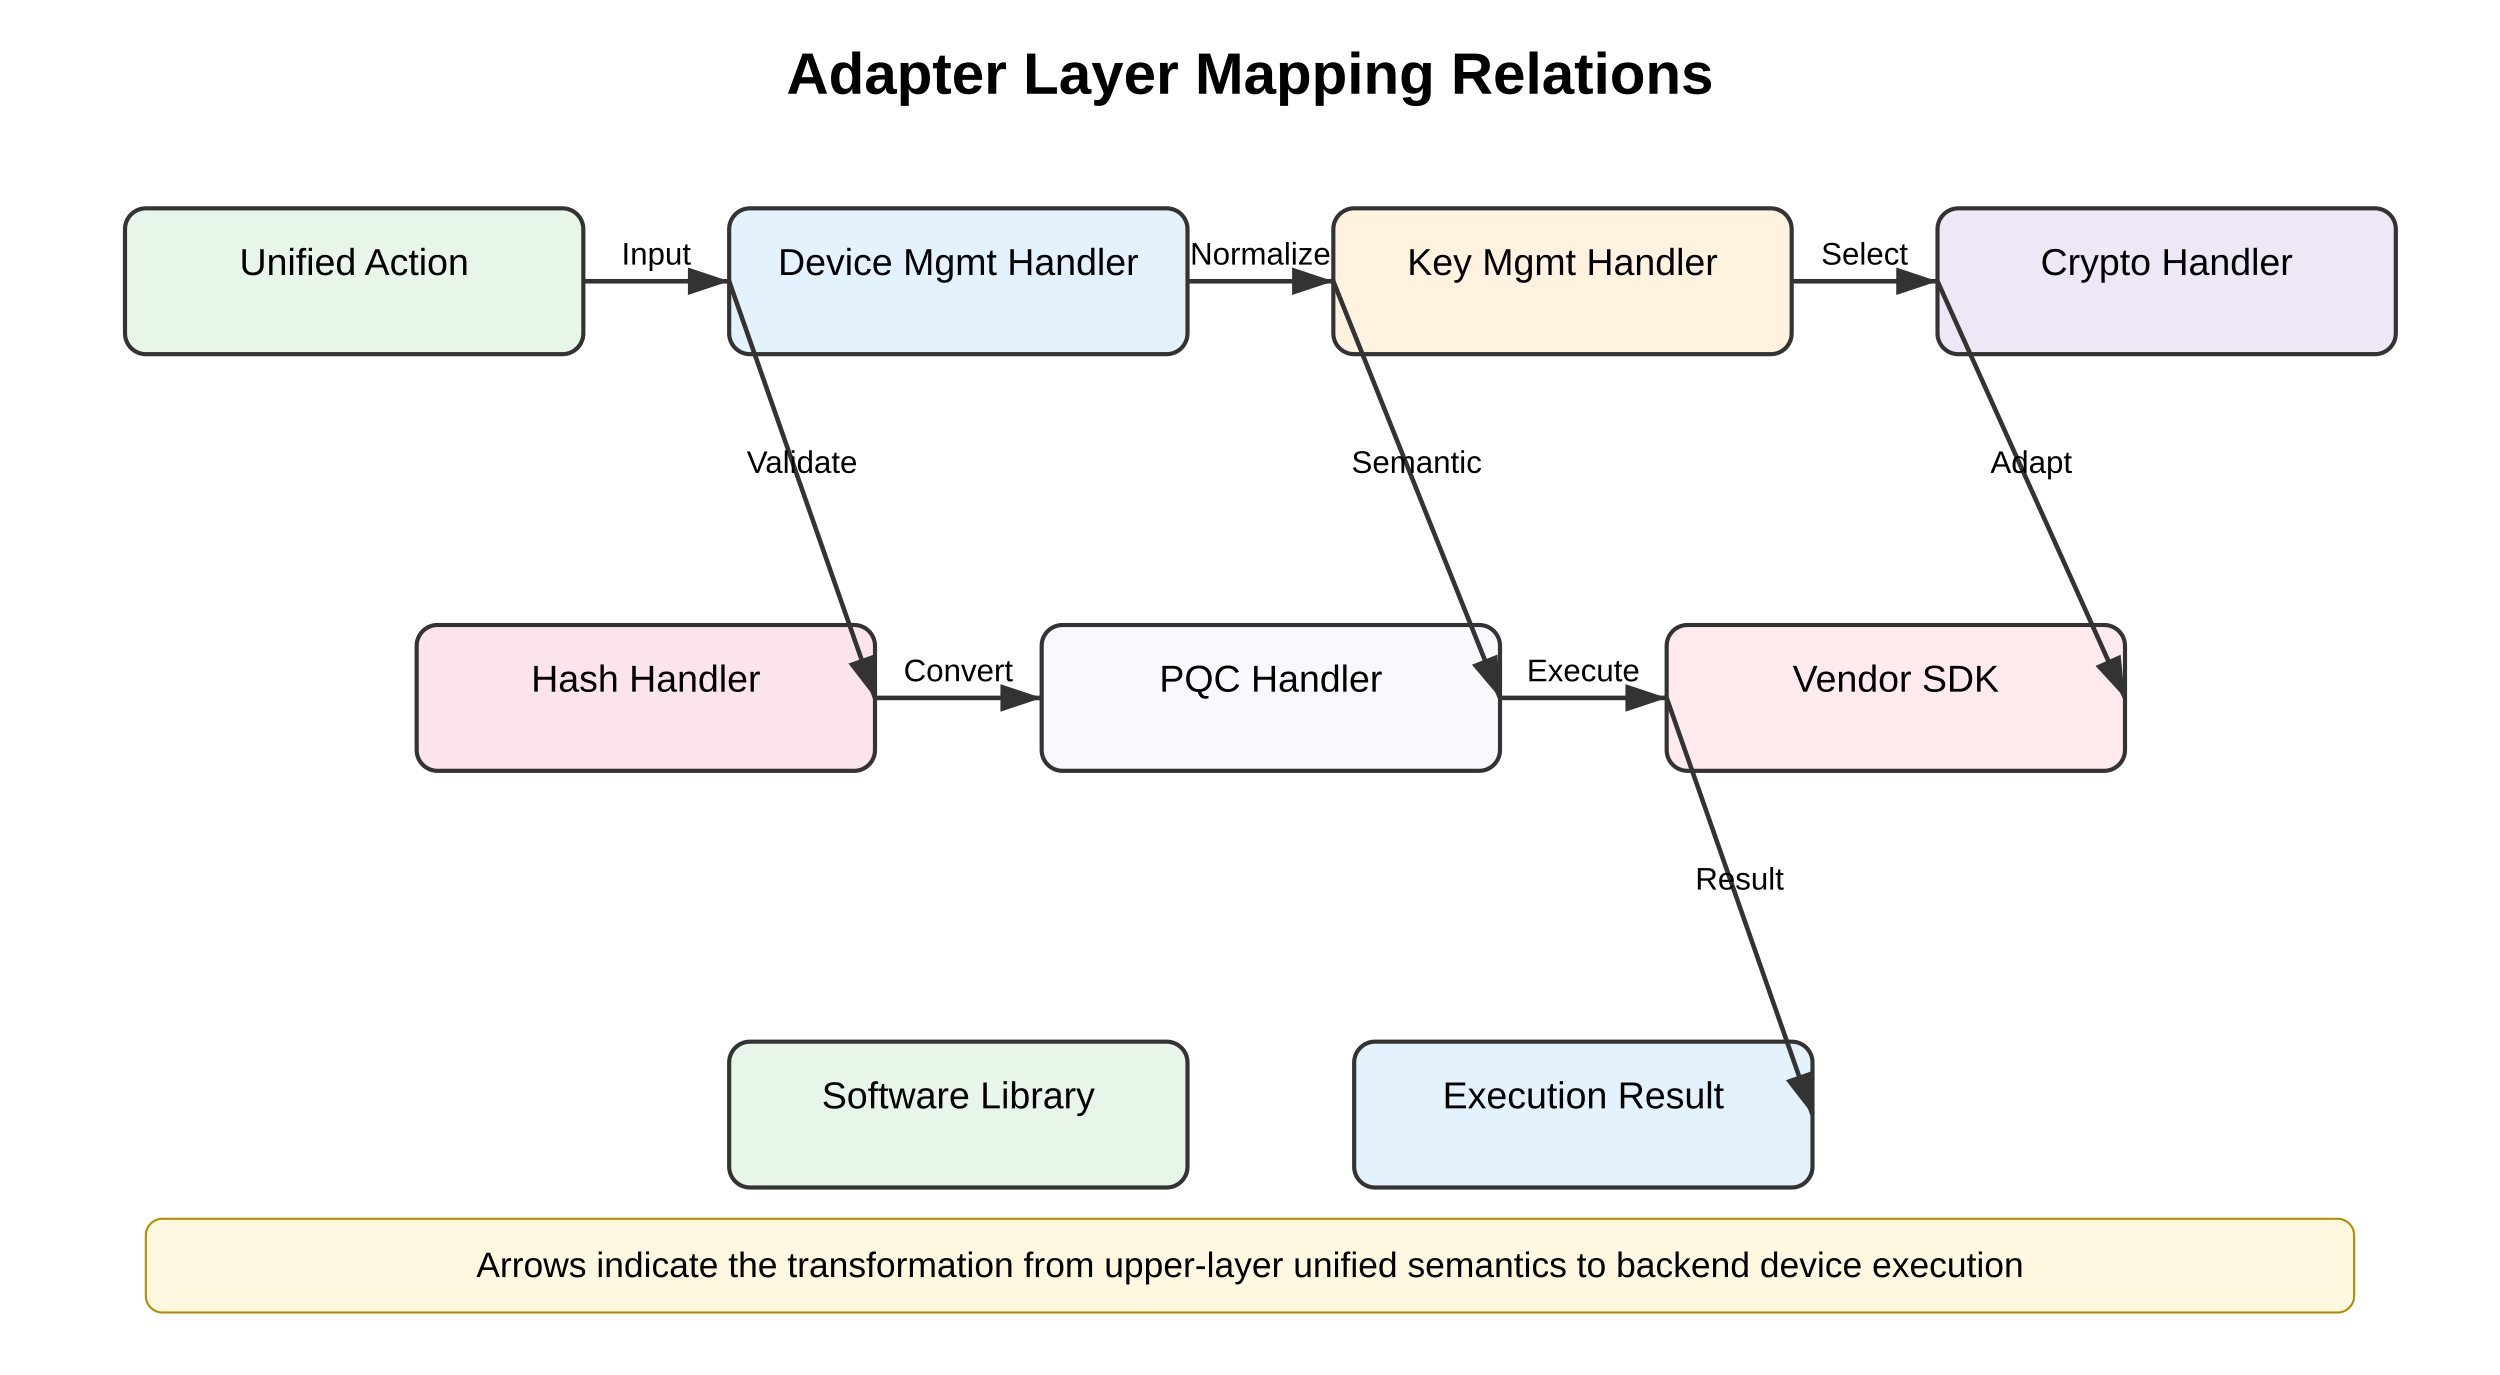
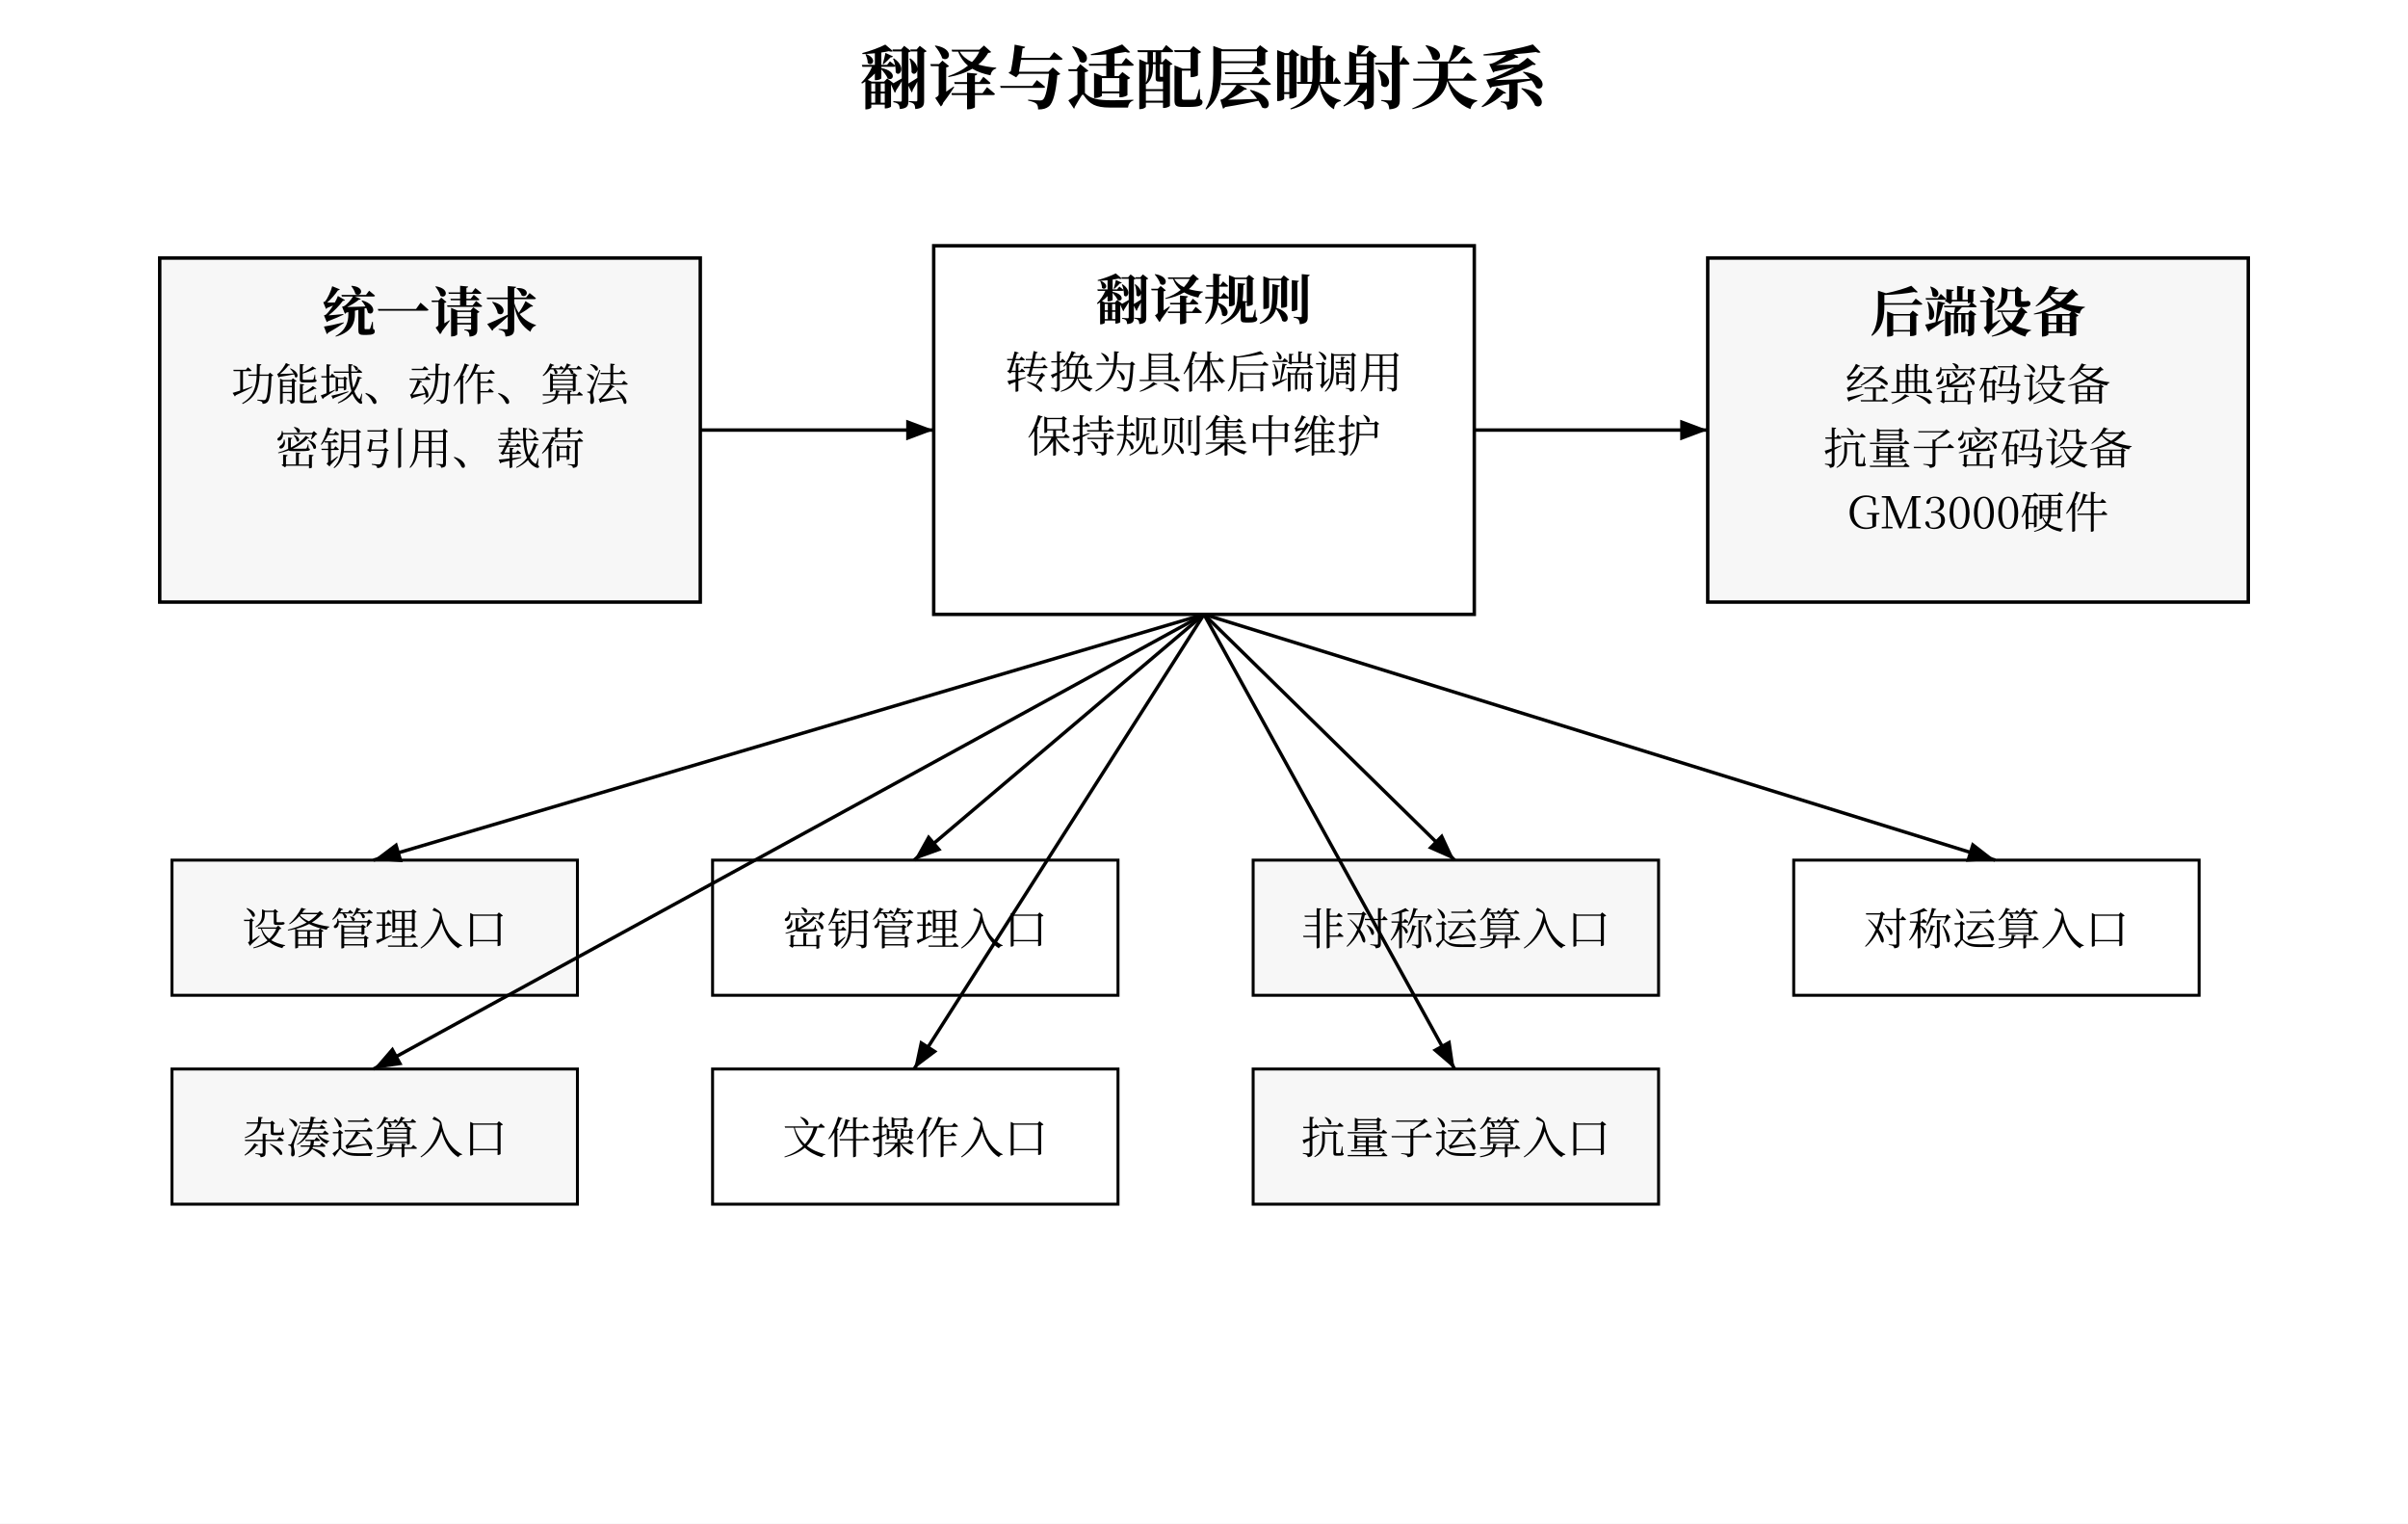
- <svg xmlns="http://www.w3.org/2000/svg" width="1200" height="660" viewBox="0 0 1200 660">
+ <svg xmlns="http://www.w3.org/2000/svg" width="980" height="620" viewBox="0 0 980 620">
  <defs>
-     <marker id="arrow" markerWidth="10" markerHeight="10" refX="9" refY="3" orient="auto">
-       <path d="M0,0 L0,6 L9,3 z" fill="#333" />
+     <marker id="arrow" markerWidth="10" markerHeight="10" refX="8" refY="3" orient="auto" markerUnits="strokeWidth">
+       <path d="M0,0 L0,6 L8,3 z" fill="#000000" />
    </marker>
  </defs>
-   <rect width="100%" height="100%" fill="white" />
-   <text x="600" y="45" text-anchor="middle" font-family="Microsoft YaHei, SimSun, Arial" font-size="28" font-weight="bold">Adapter Layer Mapping Relations</text>
-   <rect x="60" y="100" width="220" height="70" rx="10" fill="#e8f5e9" stroke="#333" stroke-width="2" />
-   <text x="170.0" y="132" text-anchor="middle" font-family="Microsoft YaHei, SimSun, Arial" font-size="18">Unified Action</text>
-   <rect x="350" y="100" width="220" height="70" rx="10" fill="#e3f2fd" stroke="#333" stroke-width="2" />
-   <text x="460.0" y="132" text-anchor="middle" font-family="Microsoft YaHei, SimSun, Arial" font-size="18">Device Mgmt Handler</text>
-   <rect x="640" y="100" width="220" height="70" rx="10" fill="#fff3e0" stroke="#333" stroke-width="2" />
-   <text x="750.0" y="132" text-anchor="middle" font-family="Microsoft YaHei, SimSun, Arial" font-size="18">Key Mgmt Handler</text>
-   <rect x="930" y="100" width="220" height="70" rx="10" fill="#ede7f6" stroke="#333" stroke-width="2" />
-   <text x="1040.0" y="132" text-anchor="middle" font-family="Microsoft YaHei, SimSun, Arial" font-size="18">Crypto Handler</text>
-   <rect x="200" y="300" width="220" height="70" rx="10" fill="#fce4ec" stroke="#333" stroke-width="2" />
-   <text x="310.0" y="332" text-anchor="middle" font-family="Microsoft YaHei, SimSun, Arial" font-size="18">Hash Handler</text>
-   <rect x="500" y="300" width="220" height="70" rx="10" fill="#f7f9fc" stroke="#333" stroke-width="2" />
-   <text x="610.0" y="332" text-anchor="middle" font-family="Microsoft YaHei, SimSun, Arial" font-size="18">PQC Handler</text>
-   <rect x="800" y="300" width="220" height="70" rx="10" fill="#ffebee" stroke="#333" stroke-width="2" />
-   <text x="910.0" y="332" text-anchor="middle" font-family="Microsoft YaHei, SimSun, Arial" font-size="18">Vendor SDK</text>
-   <rect x="350" y="500" width="220" height="70" rx="10" fill="#e8f5e9" stroke="#333" stroke-width="2" />
-   <text x="460.0" y="532" text-anchor="middle" font-family="Microsoft YaHei, SimSun, Arial" font-size="18">Software Library</text>
-   <rect x="650" y="500" width="220" height="70" rx="10" fill="#e3f2fd" stroke="#333" stroke-width="2" />
-   <text x="760.0" y="532" text-anchor="middle" font-family="Microsoft YaHei, SimSun, Arial" font-size="18">Execution Result</text>
-   <line x1="280" y1="135.0" x2="350" y2="135.0" stroke="#333" stroke-width="2.2" marker-end="url(#arrow)" />
-   <text x="315.0" y="127.0" text-anchor="middle" font-family="Microsoft YaHei, SimSun, Arial" font-size="15">Input</text>
-   <line x1="570" y1="135.0" x2="640" y2="135.0" stroke="#333" stroke-width="2.2" marker-end="url(#arrow)" />
-   <text x="605.0" y="127.0" text-anchor="middle" font-family="Microsoft YaHei, SimSun, Arial" font-size="15">Normalize</text>
-   <line x1="860" y1="135.0" x2="930" y2="135.0" stroke="#333" stroke-width="2.2" marker-end="url(#arrow)" />
-   <text x="895.0" y="127.0" text-anchor="middle" font-family="Microsoft YaHei, SimSun, Arial" font-size="15">Select</text>
-   <line x1="350" y1="135.0" x2="420" y2="335.0" stroke="#333" stroke-width="2.2" marker-end="url(#arrow)" />
-   <text x="385.0" y="227.0" text-anchor="middle" font-family="Microsoft YaHei, SimSun, Arial" font-size="15">Validate</text>
-   <line x1="420" y1="335.0" x2="500" y2="335.0" stroke="#333" stroke-width="2.2" marker-end="url(#arrow)" />
-   <text x="460.0" y="327.0" text-anchor="middle" font-family="Microsoft YaHei, SimSun, Arial" font-size="15">Convert</text>
-   <line x1="720" y1="335.0" x2="800" y2="335.0" stroke="#333" stroke-width="2.2" marker-end="url(#arrow)" />
-   <text x="760.0" y="327.0" text-anchor="middle" font-family="Microsoft YaHei, SimSun, Arial" font-size="15">Execute</text>
-   <line x1="800" y1="335.0" x2="870" y2="535.0" stroke="#333" stroke-width="2.2" marker-end="url(#arrow)" />
-   <text x="835.0" y="427.0" text-anchor="middle" font-family="Microsoft YaHei, SimSun, Arial" font-size="15">Result</text>
-   <line x1="640" y1="135.0" x2="720" y2="335.0" stroke="#333" stroke-width="2.2" marker-end="url(#arrow)" />
-   <text x="680.0" y="227.0" text-anchor="middle" font-family="Microsoft YaHei, SimSun, Arial" font-size="15">Semantic</text>
-   <line x1="930" y1="135.0" x2="1020" y2="335.0" stroke="#333" stroke-width="2.2" marker-end="url(#arrow)" />
-   <text x="975.0" y="227.0" text-anchor="middle" font-family="Microsoft YaHei, SimSun, Arial" font-size="15">Adapt</text>
-   <rect x="70" y="585" width="1060" height="45" rx="8" fill="#fff8e1" stroke="#b08d00" />
-   <text x="600" y="613" text-anchor="middle" font-family="Microsoft YaHei, SimSun, Arial" font-size="17">Arrows indicate the transformation from upper-layer unified semantics to backend device execution</text>
+   <rect x="0" y="0" width="980" height="620" fill="#ffffff" />
+   <text x="490" y="42" font-family="SimSun, Songti SC, Noto Serif CJK SC, Microsoft YaHei, Arial, sans-serif" font-size="28" font-weight="bold" text-anchor="middle" fill="#000000">翻译与适配层映射关系</text>
+   <rect x="65" y="105" width="220" height="140" fill="#f7f7f7" stroke="#000000" stroke-width="1.4" />
+   <text x="175.0" y="135" font-family="SimSun, Songti SC, Noto Serif CJK SC, Microsoft YaHei, Arial, sans-serif" font-size="22" font-weight="bold" text-anchor="middle" fill="#000000">统一请求</text>
+   <text x="175.0" y="163" font-family="SimSun, Songti SC, Noto Serif CJK SC, Microsoft YaHei, Arial, sans-serif" font-size="18" font-weight="normal" text-anchor="middle" fill="#000000">功能域、动作、算法</text>
+   <text x="175.0" y="189" font-family="SimSun, Songti SC, Noto Serif CJK SC, Microsoft YaHei, Arial, sans-serif" font-size="18" font-weight="normal" text-anchor="middle" fill="#000000">密钥引用、载荷</text>
+   <rect x="380" y="100" width="220" height="150" fill="#ffffff" stroke="#000000" stroke-width="1.4" />
+   <text x="490.0" y="130" font-family="SimSun, Songti SC, Noto Serif CJK SC, Microsoft YaHei, Arial, sans-serif" font-size="22" font-weight="bold" text-anchor="middle" fill="#000000">翻译规则</text>
+   <text x="490.0" y="158" font-family="SimSun, Songti SC, Noto Serif CJK SC, Microsoft YaHei, Arial, sans-serif" font-size="18" font-weight="normal" text-anchor="middle" fill="#000000">转换为具体后端调用</text>
+   <text x="490.0" y="184" font-family="SimSun, Songti SC, Noto Serif CJK SC, Microsoft YaHei, Arial, sans-serif" font-size="18" font-weight="normal" text-anchor="middle" fill="#000000">保持规则集中维护</text>
+   <rect x="695" y="105" width="220" height="140" fill="#f7f7f7" stroke="#000000" stroke-width="1.4" />
+   <text x="805.0" y="135" font-family="SimSun, Songti SC, Noto Serif CJK SC, Microsoft YaHei, Arial, sans-serif" font-size="22" font-weight="bold" text-anchor="middle" fill="#000000">后端设备</text>
+   <text x="805.0" y="163" font-family="SimSun, Songti SC, Noto Serif CJK SC, Microsoft YaHei, Arial, sans-serif" font-size="18" font-weight="normal" text-anchor="middle" fill="#000000">经典密码设备</text>
+   <text x="805.0" y="189" font-family="SimSun, Songti SC, Noto Serif CJK SC, Microsoft YaHei, Arial, sans-serif" font-size="18" font-weight="normal" text-anchor="middle" fill="#000000">抗量子密码设备</text>
+   <text x="805.0" y="215" font-family="SimSun, Songti SC, Noto Serif CJK SC, Microsoft YaHei, Arial, sans-serif" font-size="18" font-weight="normal" text-anchor="middle" fill="#000000">GM3000硬件</text>
+   <line x1="285" y1="175" x2="380" y2="175" stroke="#000000" stroke-width="1.4" marker-end="url(#arrow)" />
+   <line x1="600" y1="175" x2="695" y2="175" stroke="#000000" stroke-width="1.4" marker-end="url(#arrow)" />
+   <rect x="70" y="350" width="165" height="55" fill="#f7f7f7" stroke="#000000" stroke-width="1.2" />
+   <text x="152.5" y="384.5" font-family="SimSun, Songti SC, Noto Serif CJK SC, Microsoft YaHei, Arial, sans-serif" font-size="18" font-weight="normal" text-anchor="middle" fill="#000000">设备管理入口</text>
+   <line x1="490" y1="250" x2="152" y2="350" stroke="#000000" stroke-width="1.4" marker-end="url(#arrow)" />
+   <rect x="290" y="350" width="165" height="55" fill="#ffffff" stroke="#000000" stroke-width="1.2" />
+   <text x="372.5" y="384.5" font-family="SimSun, Songti SC, Noto Serif CJK SC, Microsoft YaHei, Arial, sans-serif" font-size="18" font-weight="normal" text-anchor="middle" fill="#000000">密钥管理入口</text>
+   <line x1="490" y1="250" x2="372" y2="350" stroke="#000000" stroke-width="1.4" marker-end="url(#arrow)" />
+   <rect x="510" y="350" width="165" height="55" fill="#f7f7f7" stroke="#000000" stroke-width="1.2" />
+   <text x="592.5" y="384.5" font-family="SimSun, Songti SC, Noto Serif CJK SC, Microsoft YaHei, Arial, sans-serif" font-size="18" font-weight="normal" text-anchor="middle" fill="#000000">非对称运算入口</text>
+   <line x1="490" y1="250" x2="592" y2="350" stroke="#000000" stroke-width="1.4" marker-end="url(#arrow)" />
+   <rect x="730" y="350" width="165" height="55" fill="#ffffff" stroke="#000000" stroke-width="1.2" />
+   <text x="812.5" y="384.5" font-family="SimSun, Songti SC, Noto Serif CJK SC, Microsoft YaHei, Arial, sans-serif" font-size="18" font-weight="normal" text-anchor="middle" fill="#000000">对称运算入口</text>
+   <line x1="490" y1="250" x2="812" y2="350" stroke="#000000" stroke-width="1.4" marker-end="url(#arrow)" />
+   <rect x="70" y="435" width="165" height="55" fill="#f7f7f7" stroke="#000000" stroke-width="1.2" />
+   <text x="152.5" y="469.5" font-family="SimSun, Songti SC, Noto Serif CJK SC, Microsoft YaHei, Arial, sans-serif" font-size="18" font-weight="normal" text-anchor="middle" fill="#000000">杂凑运算入口</text>
+   <line x1="490" y1="250" x2="152" y2="435" stroke="#000000" stroke-width="1.4" marker-end="url(#arrow)" />
+   <rect x="290" y="435" width="165" height="55" fill="#ffffff" stroke="#000000" stroke-width="1.2" />
+   <text x="372.5" y="469.5" font-family="SimSun, Songti SC, Noto Serif CJK SC, Microsoft YaHei, Arial, sans-serif" font-size="18" font-weight="normal" text-anchor="middle" fill="#000000">文件操作入口</text>
+   <line x1="490" y1="250" x2="372" y2="435" stroke="#000000" stroke-width="1.4" marker-end="url(#arrow)" />
+   <rect x="510" y="435" width="165" height="55" fill="#f7f7f7" stroke="#000000" stroke-width="1.2" />
+   <text x="592.5" y="469.5" font-family="SimSun, Songti SC, Noto Serif CJK SC, Microsoft YaHei, Arial, sans-serif" font-size="18" font-weight="normal" text-anchor="middle" fill="#000000">抗量子运算入口</text>
+   <line x1="490" y1="250" x2="592" y2="435" stroke="#000000" stroke-width="1.4" marker-end="url(#arrow)" />
</svg>
